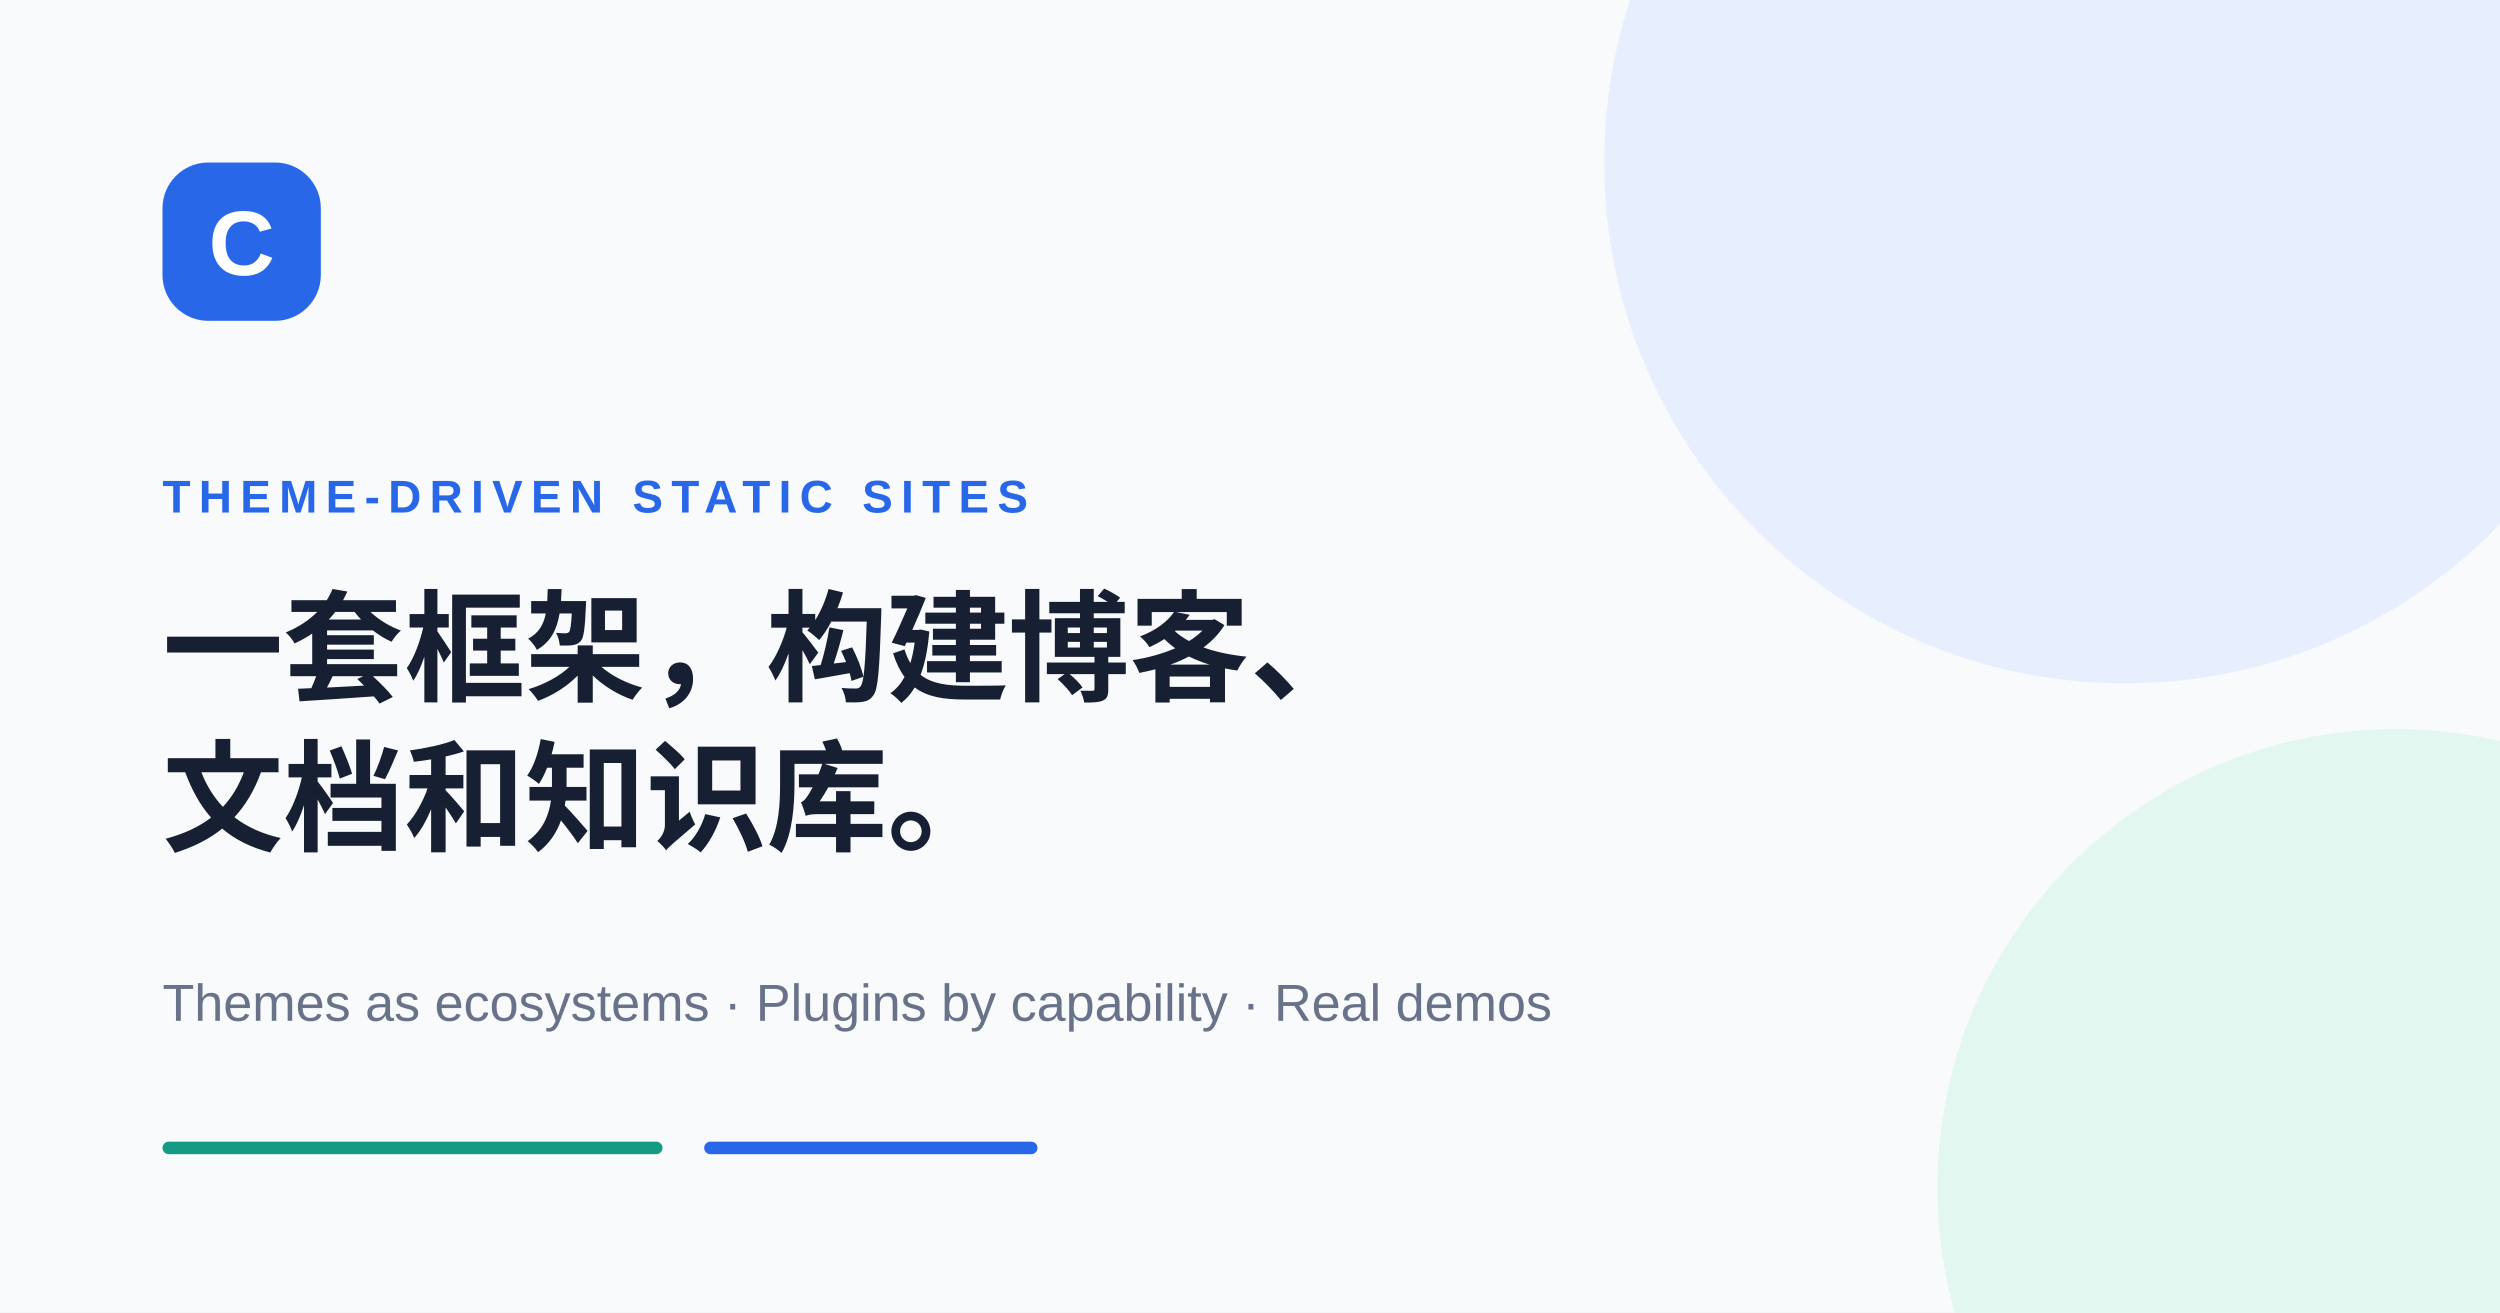
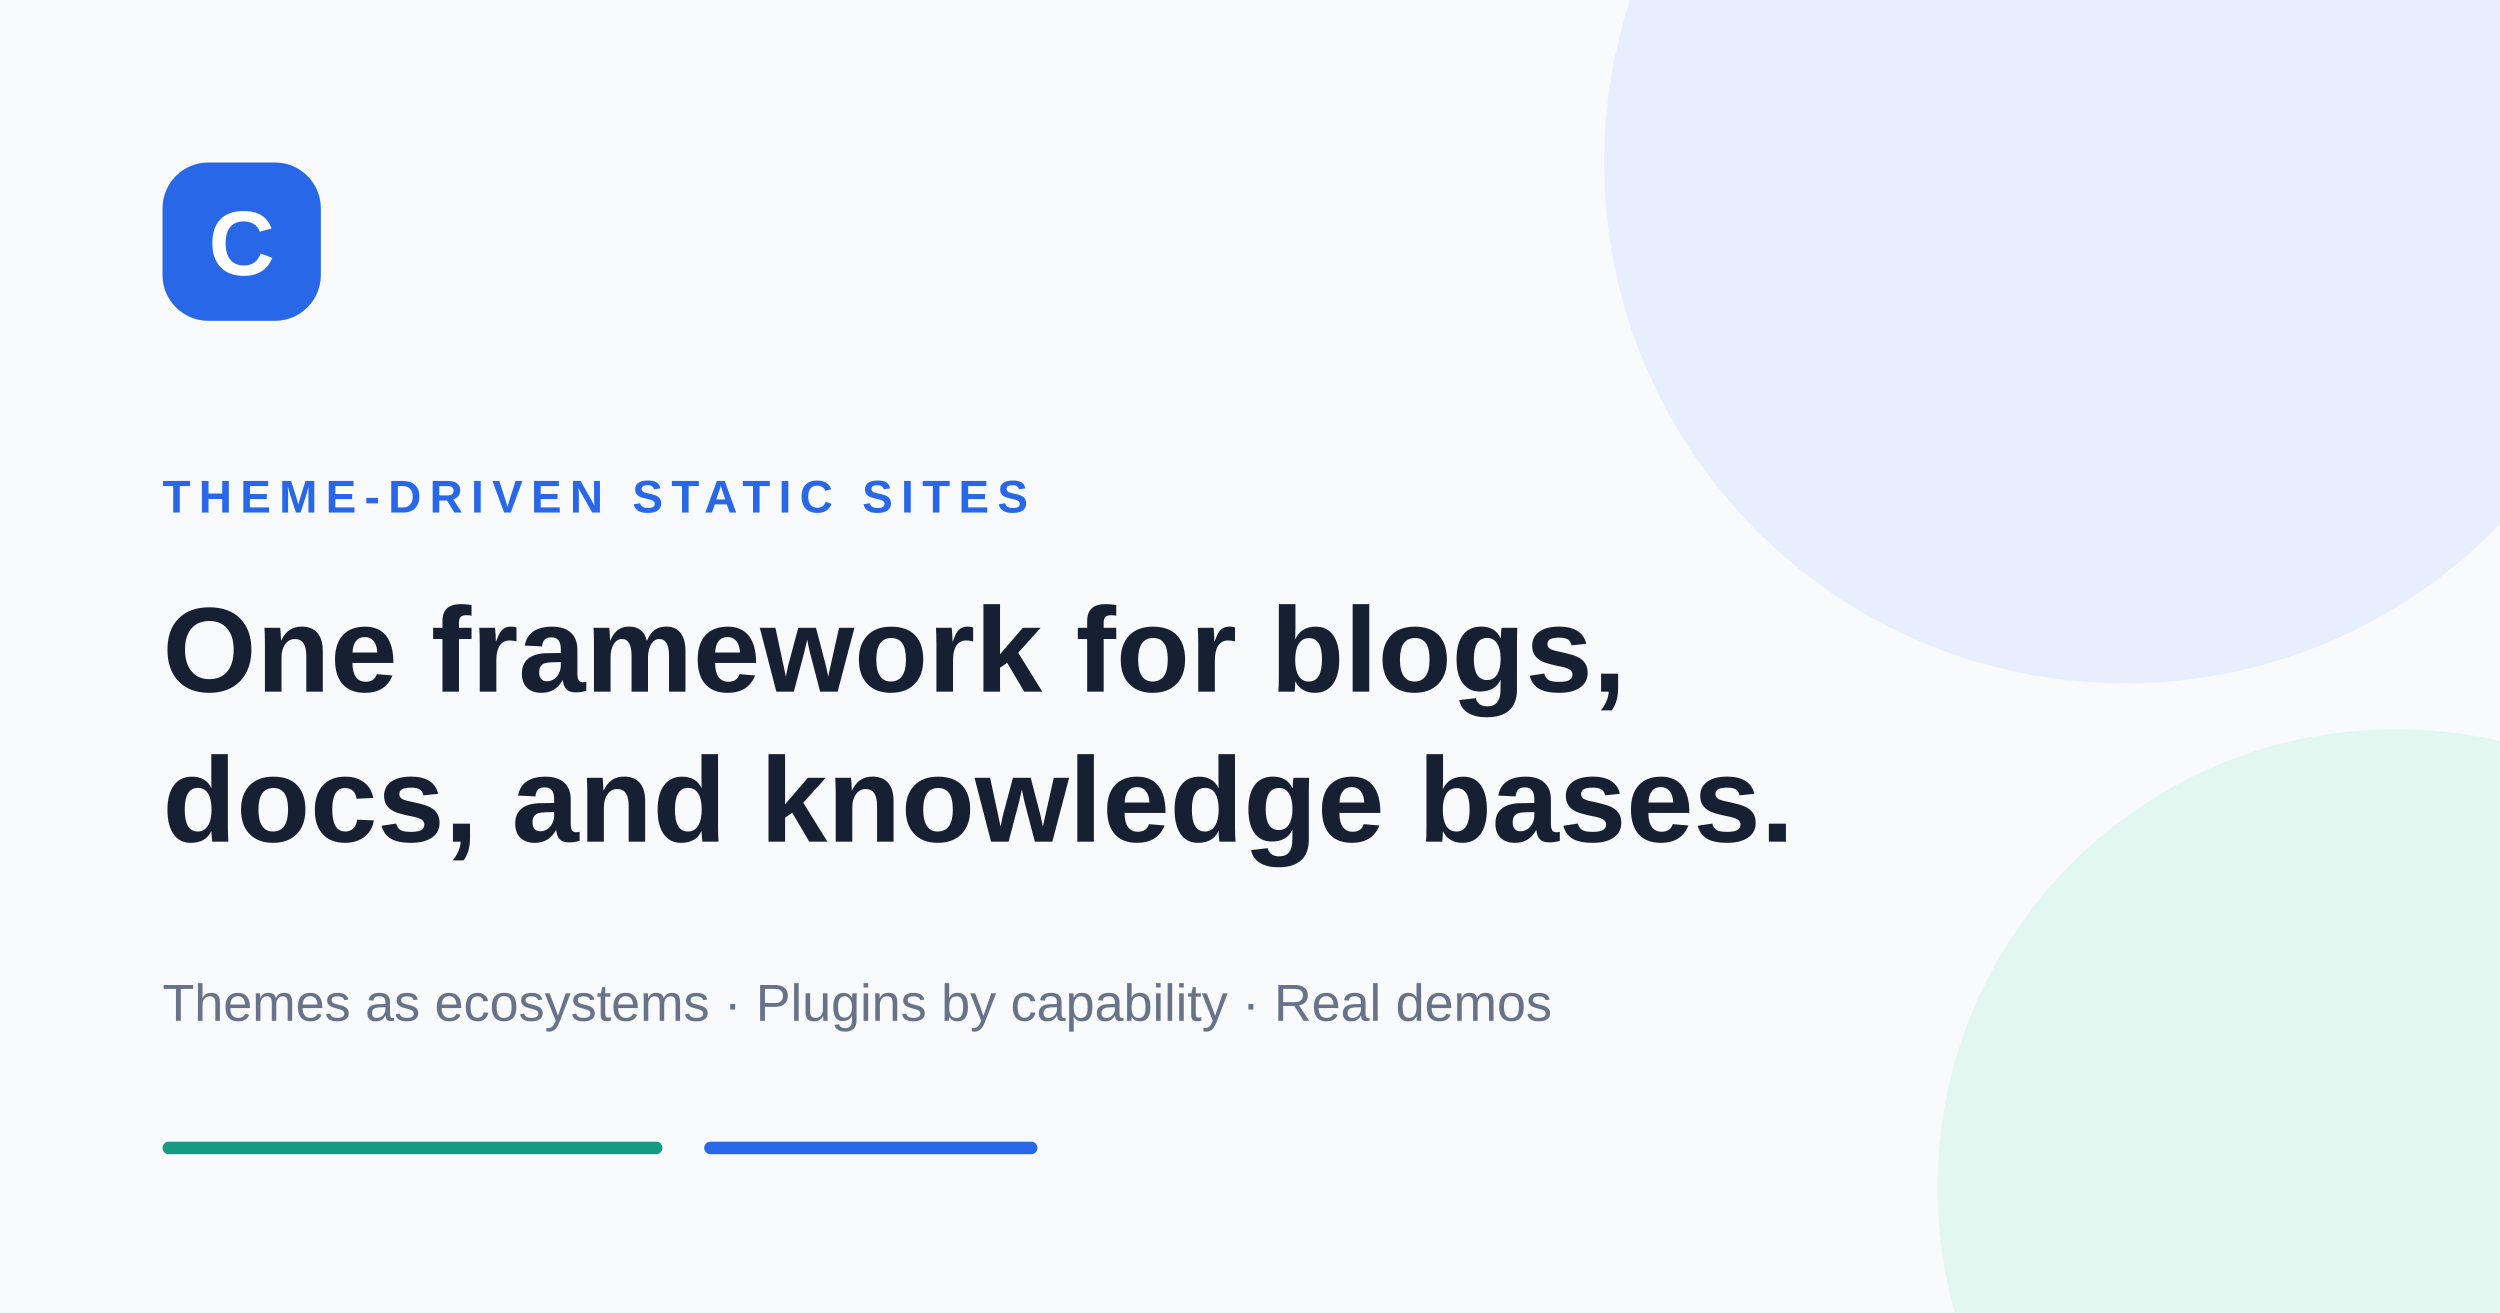
<svg xmlns="http://www.w3.org/2000/svg" width="1200" height="630" viewBox="0 0 1200 630" role="img" aria-labelledby="title desc">
  <rect width="1200" height="630" fill="#f8fafc" />
  <circle cx="1020" cy="78" r="250" fill="#e7efff" />
  <circle cx="1150" cy="570" r="220" fill="#e3f7f1" />
  <rect x="78" y="78" width="76" height="76" rx="22" fill="#2868e8" />
  <text x="116" y="132" fill="#fff" font-family="Arial, sans-serif" font-size="44" font-weight="700" text-anchor="middle">C</text>
  <text x="78" y="246" fill="#2868e8" font-family="Arial, sans-serif" font-size="22" font-weight="700" letter-spacing="4">THEME-DRIVEN STATIC SITES</text>
-   <text x="78" y="332" fill="#172033" font-family="Arial, sans-serif" font-size="58" font-weight="700">一套框架，构建博客、</text>
-   <text x="78" y="404" fill="#172033" font-family="Arial, sans-serif" font-size="58" font-weight="700">文档和知识库。</text>
+   <text x="78" y="332" fill="#172033" font-family="Arial, sans-serif" font-size="58" font-weight="700">One framework for blogs,</text>
+   <text x="78" y="404" fill="#172033" font-family="Arial, sans-serif" font-size="58" font-weight="700">docs, and knowledge bases.</text>
  <text x="78" y="490" fill="#68738a" font-family="Arial, sans-serif" font-size="25">Themes as ecosystems · Plugins by capability · Real demos</text>
  <rect x="78" y="548" width="240" height="6" rx="3" fill="#159a83" />
  <rect x="338" y="548" width="160" height="6" rx="3" fill="#2868e8" />
</svg>
